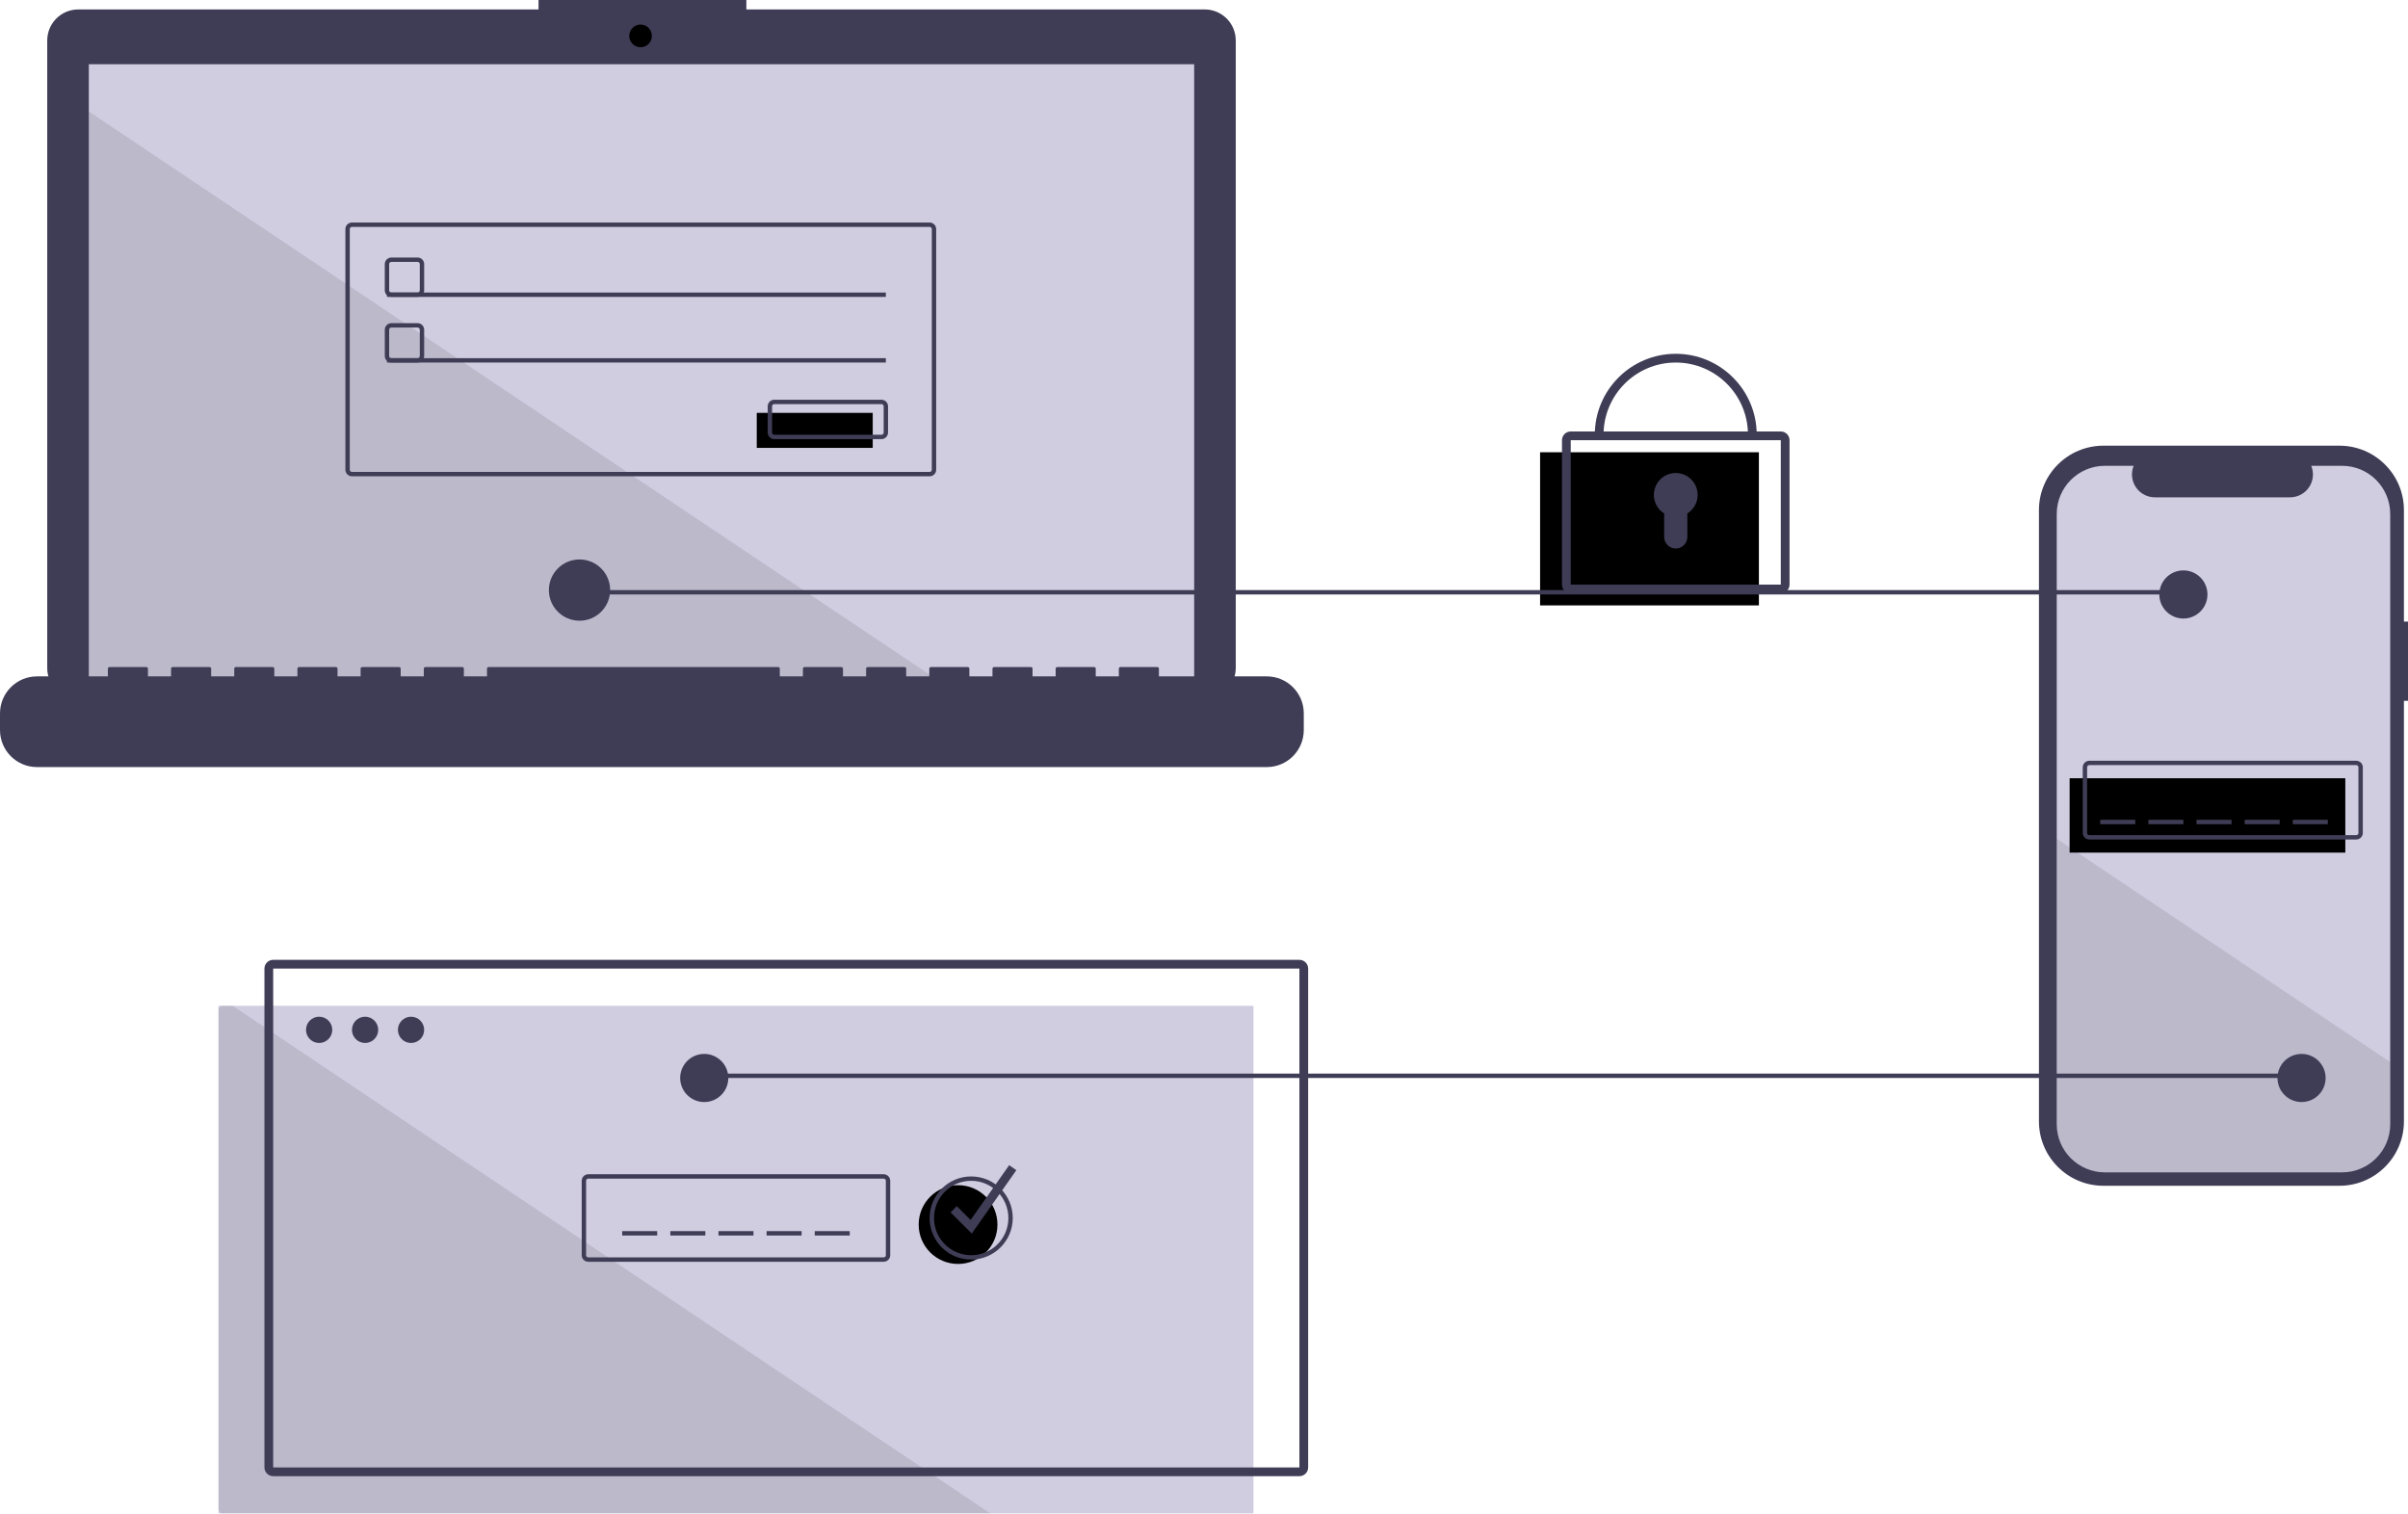
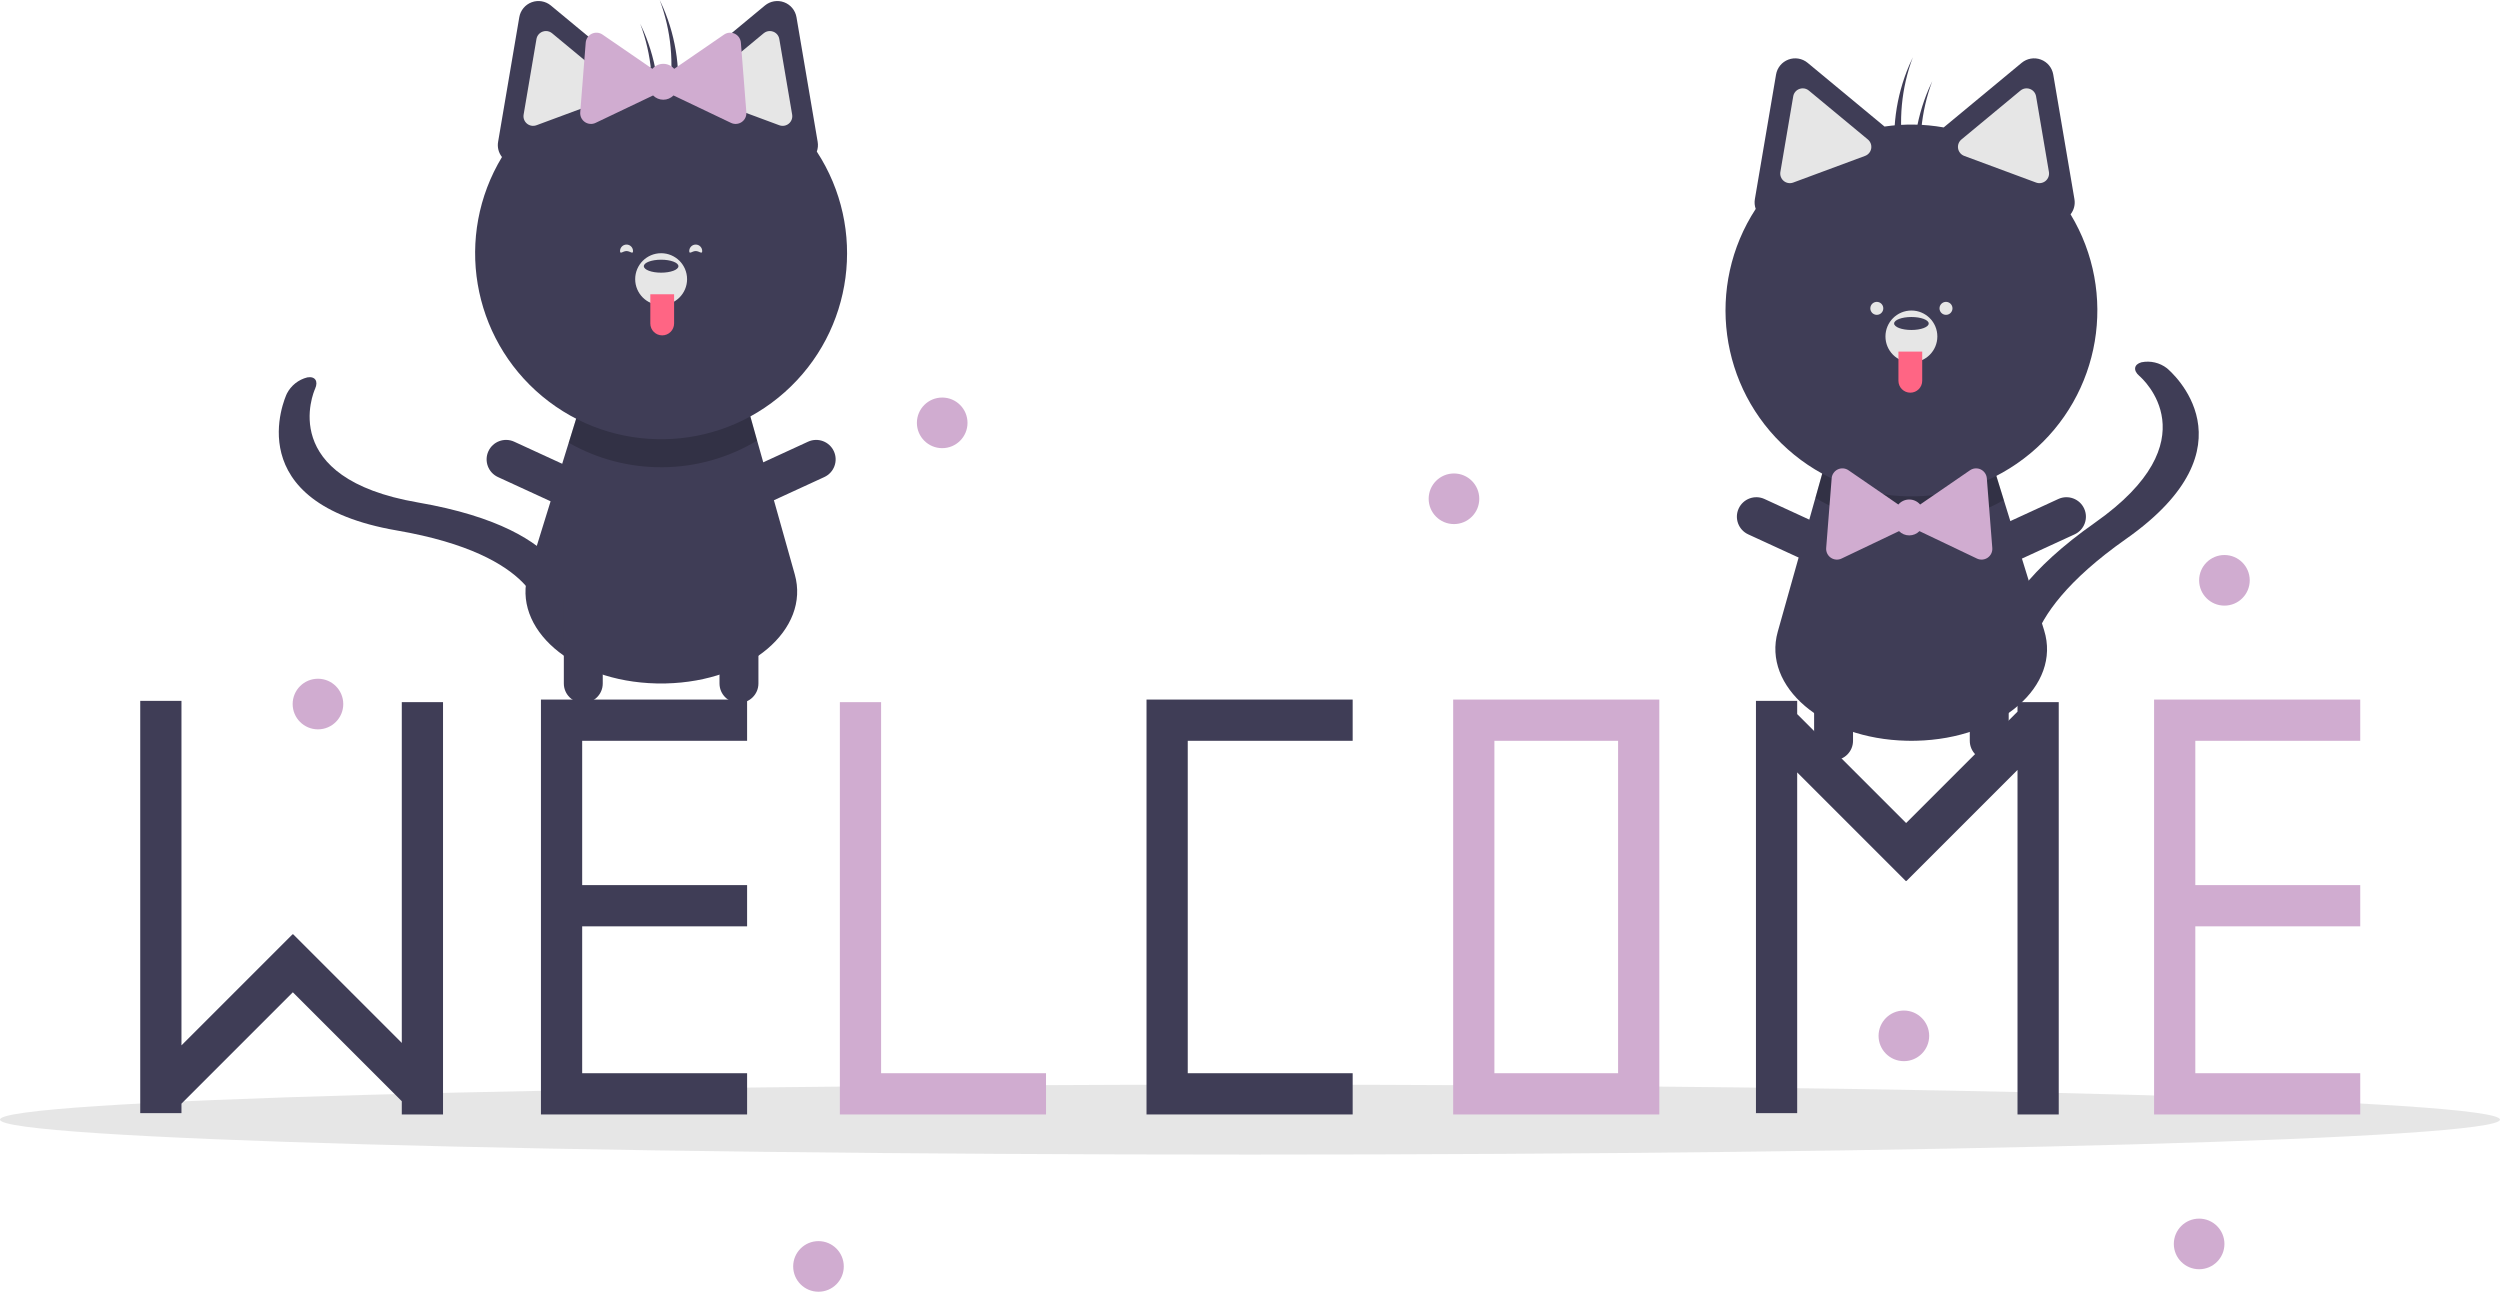
- <svg xmlns="http://www.w3.org/2000/svg" data-name="Layer 1" width="1100.501" height="691.707" viewBox="0 0 1100.501 691.707">
-   <path d="M1150.25,388.237h-1.859V337.322a29.468,29.468,0,0,0-29.469-29.469H1011.052a29.468,29.468,0,0,0-29.469,29.469V616.648a29.469,29.469,0,0,0,29.469,29.469h107.871a29.469,29.469,0,0,0,29.469-29.469V424.48h1.859Z" transform="translate(-49.74968 -104.1466)" fill="#3f3d56" />
-   <path d="M1142.121,339.053v278.92a22.011,22.011,0,0,1-22.01,22.01h-108.39a22.002,22.002,0,0,1-22-22.01v-278.92a22,22,0,0,1,22-22h13.15a10.461,10.461,0,0,0,9.68,14.4h61.8a10.44,10.44,0,0,0,9.68-14.4H1120.111A22.009,22.009,0,0,1,1142.121,339.053Z" transform="translate(-49.74968 -104.1466)" fill="#d0cde1" />
-   <rect x="945.851" y="355.707" width="126" height="34" fill="#000000" />
-   <path d="M1126.601,487.853h-122a3.003,3.003,0,0,1-3-3v-30a3.003,3.003,0,0,1,3-3h122a3.003,3.003,0,0,1,3,3v30A3.003,3.003,0,0,1,1126.601,487.853Zm-122-34a1.001,1.001,0,0,0-1,1v30a1.001,1.001,0,0,0,1,1h122a1.001,1.001,0,0,0,1-1v-30a1.001,1.001,0,0,0-1-1Z" transform="translate(-49.74968 -104.1466)" fill="#3f3d56" />
-   <rect x="959.851" y="374.707" width="16" height="2" fill="#3f3d56" />
-   <rect x="981.851" y="374.707" width="16" height="2" fill="#3f3d56" />
-   <rect x="1003.851" y="374.707" width="16" height="2" fill="#3f3d56" />
-   <rect x="1025.851" y="374.707" width="16" height="2" fill="#3f3d56" />
-   <rect x="1047.851" y="374.707" width="16" height="2" fill="#3f3d56" />
-   <path d="M1142.121,589.613v28.36a22.011,22.011,0,0,1-22.01,22.01h-108.39a22.002,22.002,0,0,1-22-22.01v-130.46Z" transform="translate(-49.74968 -104.1466)" opacity="0.1" />
-   <rect x="99.851" y="459.707" width="473" height="232" fill="#d0cde1" />
-   <path d="M502.351,795.853H151.601a2.006,2.006,0,0,1-2-2v-228a2.006,2.006,0,0,1,2-2h4.44Z" transform="translate(-49.74968 -104.1466)" opacity="0.1" />
-   <rect x="318.851" y="490.707" width="733" height="2" fill="#3f3d56" />
-   <path d="M600.343,108.464H390.853v-4.318H295.862v4.318H85.509a14.17,14.17,0,0,0-14.17,14.17V409.491a14.17,14.17,0,0,0,14.17,14.17H600.343a14.17,14.17,0,0,0,14.17-14.17V122.635A14.17,14.17,0,0,0,600.343,108.464Z" transform="translate(-49.74968 -104.1466)" fill="#3f3d56" />
-   <rect x="40.591" y="29.357" width="505.17" height="284.98" fill="#d0cde1" />
-   <circle cx="292.744" cy="16.407" r="5.181" fill="#000000" />
-   <path d="M240.601,239.853h-12a3.003,3.003,0,0,1-3-3v-12a3.003,3.003,0,0,1,3-3h12a3.003,3.003,0,0,1,3,3v12A3.003,3.003,0,0,1,240.601,239.853Zm-12-16a1.001,1.001,0,0,0-1,1v12a1.001,1.001,0,0,0,1,1h12a1.001,1.001,0,0,0,1-1v-12a1.001,1.001,0,0,0-1-1Z" transform="translate(-49.74968 -104.1466)" fill="#3f3d56" />
-   <rect x="176.851" y="133.707" width="228" height="2" fill="#3f3d56" />
-   <rect x="345.851" y="188.707" width="53" height="16" fill="#000000" />
-   <path d="M452.601,304.853h-49a3.003,3.003,0,0,1-3-3v-12a3.003,3.003,0,0,1,3-3h49a3.003,3.003,0,0,1,3,3v12A3.003,3.003,0,0,1,452.601,304.853Zm-49-16a1.001,1.001,0,0,0-1,1v12a1.001,1.001,0,0,0,1,1h49a1.001,1.001,0,0,0,1-1v-12a1.001,1.001,0,0,0-1-1Z" transform="translate(-49.74968 -104.1466)" fill="#3f3d56" />
-   <rect x="703.851" y="206.707" width="100" height="70" fill="#000000" />
-   <path d="M863.601,375.353h-96a4.004,4.004,0,0,1-4-4v-66a4.004,4.004,0,0,1,4-4h96a4.004,4.004,0,0,1,4,4v66A4.004,4.004,0,0,1,863.601,375.353Zm-96-70v66H863.604l-.003-66Z" transform="translate(-49.74968 -104.1466)" fill="#3f3d56" />
-   <path d="M852.601,302.853h-4a33,33,0,1,0-66,0h-4a37,37,0,1,1,74,0Z" transform="translate(-49.74968 -104.1466)" fill="#3f3d56" />
-   <path d="M825.601,330.353a10,10,0,1,0-15.294,8.473V349.559a5.294,5.294,0,0,0,5.294,5.294h0a5.294,5.294,0,0,0,5.294-5.294V338.826A9.983,9.983,0,0,0,825.601,330.353Z" transform="translate(-49.74968 -104.1466)" fill="#3f3d56" />
-   <rect x="284.351" y="562.707" width="16" height="2" fill="#3f3d56" />
-   <rect x="306.351" y="562.707" width="16" height="2" fill="#3f3d56" />
-   <rect x="328.351" y="562.707" width="16" height="2" fill="#3f3d56" />
-   <rect x="350.351" y="562.707" width="16" height="2" fill="#3f3d56" />
-   <rect x="372.351" y="562.707" width="16" height="2" fill="#3f3d56" />
-   <path d="M643.601,778.854H174.601a4.004,4.004,0,0,1-4-4v-228a4.004,4.004,0,0,1,4-4H643.601a4.004,4.004,0,0,1,4,4v228A4.004,4.004,0,0,1,643.601,778.854Zm-469-232v228H643.604l-.003-228Z" transform="translate(-49.74968 -104.1466)" fill="#3f3d56" />
-   <circle cx="145.851" cy="470.707" r="6" fill="#3f3d56" />
-   <circle cx="166.851" cy="470.707" r="6" fill="#3f3d56" />
-   <circle cx="187.851" cy="470.707" r="6" fill="#3f3d56" />
-   <path d="M453.601,680.853h-135a3.003,3.003,0,0,1-3-3v-34a3.003,3.003,0,0,1,3-3h135a3.003,3.003,0,0,1,3,3v34A3.003,3.003,0,0,1,453.601,680.853Zm-135-38a1.001,1.001,0,0,0-1,1v34a1.001,1.001,0,0,0,1,1h135a1.001,1.001,0,0,0,1-1v-34a1.001,1.001,0,0,0-1-1Z" transform="translate(-49.74968 -104.1466)" fill="#3f3d56" />
-   <circle cx="437.851" cy="559.707" r="18" fill="#000000" />
-   <path d="M493.601,679.853a19,19,0,1,1,19-19A19.022,19.022,0,0,1,493.601,679.853Zm0-36a17,17,0,1,0,17,17A17.019,17.019,0,0,0,493.601,643.853Z" transform="translate(-49.74968 -104.1466)" fill="#3f3d56" />
-   <polygon points="444.118 563.803 434.437 554.121 437.265 551.293 443.584 557.611 461.216 532.555 464.487 534.858 444.118 563.803" fill="#3f3d56" />
-   <polygon points="433.761 314.337 40.591 314.337 40.591 50.947 433.761 314.337" opacity="0.1" />
-   <path d="M628.697,413.298H579.395v-3.552a.704.704,0,0,0-.704-.704H561.787a.704.704,0,0,0-.704.704v3.552H550.518v-3.552a.704.704,0,0,0-.704-.704H532.91a.704.704,0,0,0-.704.704v3.552H521.641v-3.552a.704.704,0,0,0-.704-.704H504.033a.704.704,0,0,0-.704.704v3.552H492.764v-3.552a.704.704,0,0,0-.704-.704H475.157a.704.704,0,0,0-.704.704v3.552H463.887v-3.552a.704.704,0,0,0-.704-.704H446.28a.704.704,0,0,0-.704.704v3.552H435.01v-3.552a.704.704,0,0,0-.704-.704H417.403a.704.704,0,0,0-.704.704v3.552H406.134v-3.552a.704.704,0,0,0-.704-.704H273.018a.704.704,0,0,0-.704.704v3.552H261.749v-3.552a.704.704,0,0,0-.704-.704H244.141a.704.704,0,0,0-.704.704v3.552H232.872v-3.552a.704.704,0,0,0-.704-.704H215.264a.704.704,0,0,0-.704.704v3.552H203.995v-3.552a.704.704,0,0,0-.704-.704H186.387a.704.704,0,0,0-.704.704v3.552H175.118v-3.552a.704.704,0,0,0-.704-.704H157.51a.704.704,0,0,0-.704.704v3.552H146.241v-3.552a.704.704,0,0,0-.704-.704H128.633a.704.704,0,0,0-.704.704v3.552H117.364v-3.552a.704.704,0,0,0-.704-.704H99.756a.704.704,0,0,0-.704.704v3.552H66.653A16.904,16.904,0,0,0,49.75,430.202v7.643a16.904,16.904,0,0,0,16.904,16.904H628.697A16.904,16.904,0,0,0,645.601,437.845V430.202A16.904,16.904,0,0,0,628.697,413.298Z" transform="translate(-49.74968 -104.1466)" fill="#3f3d56" />
-   <path d="M474.601,321.853h-264a3.003,3.003,0,0,1-3-3v-110a3.003,3.003,0,0,1,3-3h264a3.003,3.003,0,0,1,3,3v110A3.003,3.003,0,0,1,474.601,321.853Zm-264-114a1.001,1.001,0,0,0-1,1v110a1.001,1.001,0,0,0,1,1h264a1.001,1.001,0,0,0,1-1v-110a1.001,1.001,0,0,0-1-1Z" transform="translate(-49.74968 -104.1466)" fill="#3f3d56" />
-   <path d="M240.601,269.853h-12a3.003,3.003,0,0,1-3-3v-12a3.003,3.003,0,0,1,3-3h12a3.003,3.003,0,0,1,3,3v12A3.003,3.003,0,0,1,240.601,269.853Zm-12-16a1.001,1.001,0,0,0-1,1v12a1.001,1.001,0,0,0,1,1h12a1.001,1.001,0,0,0,1-1v-12a1.001,1.001,0,0,0-1-1Z" transform="translate(-49.74968 -104.1466)" fill="#3f3d56" />
-   <rect x="176.851" y="163.707" width="228" height="2" fill="#3f3d56" />
-   <rect x="264.851" y="269.707" width="733" height="2" fill="#3f3d56" />
-   <circle cx="264.851" cy="269.707" r="14" fill="#3f3d56" />
-   <circle cx="997.851" cy="271.707" r="11" fill="#3f3d56" />
-   <circle cx="1051.851" cy="492.707" r="11" fill="#3f3d56" />
-   <circle cx="321.851" cy="492.707" r="11" fill="#3f3d56" />
+ <svg xmlns="http://www.w3.org/2000/svg" data-name="Layer 1" width="889.076" height="459.38" viewBox="0 0 889.076 459.38">
+   <ellipse cx="444.538" cy="398.169" rx="444.538" ry="12.435" fill="#e6e6e6" />
+   <path d="M836.907,483.742c-.561.008-1.123.015-1.692.015s-1.13-.008-1.692-.015c-29.757-.677-51.326-19.269-45.836-38.777l13.387-47.589,3.383-12.041,59.976,1.023,3.645,11.78,14.348,46.366C888.502,464.119,866.934,483.065,836.907,483.742Z" transform="translate(-155.4622 -220.3102)" fill="#3f3d56" />
+   <path d="M868.079,398.137a66.201,66.201,0,0,1-67.004-.761l3.383-12.041,59.976,1.023Z" transform="translate(-155.4622 -220.3102)" opacity="0.2" />
+   <path d="M865.548,446.544c2.591-9.656,11.106-23.585,34.987-40.38,41.648-29.294,16.803-51.259,15.727-52.18-2.258-1.93-1.925-4.098.775-4.839a11.224,11.224,0,0,1,9.034,2.103c1.348,1.115,32.459,27.683-14.537,60.734-42.295,29.75-33.302,49.169-33.199,49.355,1.133,2.077-.684,3.739-4.063,3.716s-7.039-1.723-8.176-3.797C865.856,460.818,863.135,455.533,865.548,446.544Z" transform="translate(-155.4622 -220.3102)" fill="#3f3d56" />
+   <path d="M807.534,490.677a6.92,6.92,0,0,1-6.92-6.92V453.769a6.92,6.92,0,0,1,13.841,0v29.988A6.92,6.92,0,0,1,807.534,490.677Z" transform="translate(-155.4622 -220.3102)" fill="#3f3d56" />
+   <path d="M813.602,419.484a6.92,6.92,0,0,1-9.179,3.394l-27.243-12.534a6.92,6.92,0,0,1,5.785-12.574l27.243,12.534A6.92,6.92,0,0,1,813.602,419.484Z" transform="translate(-155.4622 -220.3102)" fill="#3f3d56" />
+   <path d="M856.829,419.484a6.92,6.92,0,0,0,9.179,3.394l27.243-12.534a6.92,6.92,0,0,0-5.785-12.574l-27.243,12.534A6.92,6.92,0,0,0,856.829,419.484Z" transform="translate(-155.4622 -220.3102)" fill="#3f3d56" />
+   <path d="M862.897,490.677a6.92,6.92,0,0,0,6.92-6.92V453.769a6.92,6.92,0,1,0-13.841,0v29.988A6.92,6.92,0,0,0,862.897,490.677Z" transform="translate(-155.4622 -220.3102)" fill="#3f3d56" />
+   <path d="M891.818,296.535a6.806,6.806,0,0,0,1.373-5.408l-3.766-22.157-3.766-22.157a6.913,6.913,0,0,0-11.226-4.164L857.127,256.988l-10.426,8.64a65.694,65.694,0,0,0-21.047-.317l-10.043-8.322-17.305-14.34a6.913,6.913,0,0,0-11.226,4.164l-3.766,22.157-3.766,22.157a6.844,6.844,0,0,0,.301,3.474,66.118,66.118,0,1,0,111.969,1.935Z" transform="translate(-155.4622 -220.3102)" fill="#3f3d56" />
+   <path d="M796.572,251.728a3.447,3.447,0,0,0-1.202.218,3.388,3.388,0,0,0-2.184,2.635L788.618,281.451a3.423,3.423,0,0,0,4.565,3.782l25.553-9.479a3.422,3.422,0,0,0,.993-5.844l-0-.001-20.985-17.39A3.392,3.392,0,0,0,796.572,251.728Z" transform="translate(-155.4622 -220.3102)" fill="#e6e6e6" />
+   <path d="M876.167,251.728a3.392,3.392,0,0,0-2.172.792l-20.986,17.391a3.422,3.422,0,0,0,.993,5.844l25.553,9.479a3.423,3.423,0,0,0,4.565-3.782l-4.567-26.87a3.388,3.388,0,0,0-2.184-2.635A3.447,3.447,0,0,0,876.167,251.728Z" transform="translate(-155.4622 -220.3102)" fill="#e6e6e6" />
+   <circle cx="679.753" cy="119.658" r="9.227" fill="#e6e6e6" />
+   <ellipse cx="679.753" cy="115.044" rx="6.151" ry="2.307" fill="#3f3d56" />
+   <path d="M675.14,125.04H683.598a0,0,0,0,1,0,0v10.38a4.229,4.229,0,0,1-4.229,4.229h0a4.229,4.229,0,0,1-4.229-4.229V125.04a0,0,0,0,1,0,0Z" fill="#ff6584" />
+   <path d="M835.729,240.69c-.444.92-.874,1.849-1.279,2.798a65.818,65.818,0,0,0-4.651,35.344c.866-1.256,1.776-2.565,2.701-3.888A65.775,65.775,0,0,1,835.729,240.69Z" transform="translate(-155.4622 -220.3102)" fill="#3f3d56" />
+   <path d="M842.649,249.148c-.444.92-.874,1.849-1.279,2.798A65.818,65.818,0,0,0,836.719,287.29c.866-1.256,1.776-2.565,2.701-3.888A65.775,65.775,0,0,1,842.649,249.148Z" transform="translate(-155.4622 -220.3102)" fill="#3f3d56" />
+   <path d="M863.985,415.199l-.975-12.398-.975-12.398a3.825,3.825,0,0,0-5.98-2.853l-10.25,7.043-7.485,5.143a5.095,5.095,0,0,0-7.749,0l-7.485-5.143L812.838,387.55a3.825,3.825,0,0,0-5.98,2.853l-.975,12.398-.975,12.398a3.825,3.825,0,0,0,5.461,3.752l11.224-5.355,9.223-4.4a5.101,5.101,0,0,0,7.262,0l9.223,4.4,11.224,5.355A3.825,3.825,0,0,0,863.985,415.199Z" transform="translate(-155.4622 -220.3102)" fill="#d0acd0" />
+   <circle cx="667.451" cy="109.662" r="2.307" fill="#e6e6e6" />
+   <circle cx="692.056" cy="109.662" r="2.307" fill="#e6e6e6" />
+   <path d="M388.888,463.362c.561.008,1.123.015,1.692.015s1.13-.008,1.692-.015c29.757-.677,51.326-19.269,45.836-38.777l-13.387-47.589L421.336,364.955l-59.976,1.023-3.645,11.78-14.348,46.366C337.293,443.739,358.861,462.685,388.888,463.362Z" transform="translate(-155.4622 -220.3102)" fill="#3f3d56" />
+   <path d="M357.715,377.758a66.201,66.201,0,0,0,67.004-.761L421.336,364.955l-59.976,1.023Z" transform="translate(-155.4622 -220.3102)" opacity="0.2" />
+   <path d="M352.962,420.524c-6.473-7.619-20.13-16.565-48.9-21.526-50.177-8.656-37.121-39.139-36.542-40.432,1.215-2.711-.014-4.527-2.771-4.041a11.224,11.224,0,0,0-7.266,5.766c-.741,1.585-17.492,38.91,39.127,48.673,50.957,8.79,51.139,30.19,51.125,30.403-.136,2.362,2.218,3.087,5.263,1.62s5.625-4.569,5.765-6.931C358.791,433.557,358.99,427.616,352.962,420.524Z" transform="translate(-155.4622 -220.3102)" fill="#3f3d56" />
+   <path d="M418.261,470.298a6.92,6.92,0,0,0,6.92-6.92V433.389a6.92,6.92,0,0,0-13.841,0v29.988A6.92,6.92,0,0,0,418.261,470.298Z" transform="translate(-155.4622 -220.3102)" fill="#3f3d56" />
+   <path d="M412.193,399.105a6.92,6.92,0,0,0,9.179,3.394l27.243-12.534a6.92,6.92,0,1,0-5.785-12.574l-27.243,12.534A6.92,6.92,0,0,0,412.193,399.105Z" transform="translate(-155.4622 -220.3102)" fill="#3f3d56" />
+   <path d="M368.966,399.105a6.92,6.92,0,0,1-9.179,3.394l-27.243-12.534a6.92,6.92,0,1,1,5.785-12.574l27.243,12.534A6.92,6.92,0,0,1,368.966,399.105Z" transform="translate(-155.4622 -220.3102)" fill="#3f3d56" />
+   <path d="M362.898,470.298a6.92,6.92,0,0,1-6.92-6.92V433.389a6.92,6.92,0,0,1,13.841,0v29.988A6.92,6.92,0,0,1,362.898,470.298Z" transform="translate(-155.4622 -220.3102)" fill="#3f3d56" />
+   <path d="M445.947,274.221a6.844,6.844,0,0,0,.301-3.474l-3.766-22.157-3.766-22.157a6.913,6.913,0,0,0-11.226-4.164l-17.305,14.34L400.141,244.931a65.694,65.694,0,0,0-21.047.317l-10.426-8.64-17.305-14.34a6.913,6.913,0,0,0-11.226,4.164L336.37,248.59l-3.766,22.157a6.806,6.806,0,0,0,1.373,5.408,66.137,66.137,0,1,0,111.969-1.935Z" transform="translate(-155.4622 -220.3102)" fill="#3f3d56" />
+   <path d="M427.051,232.14,406.066,249.53l-0.0.001a3.422,3.422,0,0,0,.993,5.844l25.553,9.479a3.423,3.423,0,0,0,4.565-3.782l-4.567-26.87a3.388,3.388,0,0,0-2.184-2.635,3.447,3.447,0,0,0-1.202-.218A3.392,3.392,0,0,0,427.051,232.14Z" transform="translate(-155.4622 -220.3102)" fill="#e6e6e6" />
+   <path d="M348.427,231.566a3.388,3.388,0,0,0-2.184,2.635l-4.567,26.87a3.423,3.423,0,0,0,4.565,3.782l25.553-9.479a3.422,3.422,0,0,0,.993-5.844l-20.986-17.391a3.392,3.392,0,0,0-2.172-.792A3.447,3.447,0,0,0,348.427,231.566Z" transform="translate(-155.4622 -220.3102)" fill="#e6e6e6" />
+   <circle cx="235.117" cy="99.278" r="9.227" fill="#e6e6e6" />
+   <ellipse cx="235.117" cy="94.665" rx="6.151" ry="2.307" fill="#3f3d56" />
+   <path d="M390.964,324.971h0A4.229,4.229,0,0,1,395.193,329.2v10.38a0,0,0,0,1,0,0h-8.458a0,0,0,0,1,0,0V329.2A4.229,4.229,0,0,1,390.964,324.971Z" transform="translate(626.4652 444.2411) rotate(-180)" fill="#ff6584" />
+   <path d="M390.066,220.31c.444.92.874,1.849,1.279,2.798a65.818,65.818,0,0,1,4.651,35.344c-.866-1.256-1.776-2.565-2.701-3.888A65.775,65.775,0,0,0,390.066,220.31Z" transform="translate(-155.4622 -220.3102)" fill="#3f3d56" />
+   <path d="M383.146,228.768c.444.92.874,1.849,1.279,2.798a65.818,65.818,0,0,1,4.651,35.344c-.866-1.256-1.776-2.565-2.701-3.888A65.775,65.775,0,0,0,383.146,228.768Z" transform="translate(-155.4622 -220.3102)" fill="#3f3d56" />
+   <path d="M361.81,260.258l.975-12.398.975-12.398a3.825,3.825,0,0,1,5.98-2.853l10.25,7.043,7.485,5.143a5.095,5.095,0,0,1,7.749,0l7.485-5.143,10.25-7.043a3.825,3.825,0,0,1,5.98,2.853l.975,12.398.975,12.398a3.825,3.825,0,0,1-5.461,3.752L404.202,258.655l-9.223-4.4a5.101,5.101,0,0,1-7.262,0l-9.223,4.4L367.27,264.01A3.825,3.825,0,0,1,361.81,260.258Z" transform="translate(-155.4622 -220.3102)" fill="#d0acd0" />
+   <path d="M400.575,309.592c0,1.274,1.033,0,2.307,0s2.307,1.274,2.307,0a2.307,2.307,0,0,0-4.614,0Z" transform="translate(-155.4622 -220.3102)" fill="#e6e6e6" />
+   <path d="M380.583,309.592c0,1.274-1.033,0-2.307,0s-2.307,1.274-2.307,0a2.307,2.307,0,0,1,4.614,0Z" transform="translate(-155.4622 -220.3102)" fill="#e6e6e6" />
+   <polygon points="481.05 263.451 481.05 248.788 407.736 248.788 407.736 249.705 407.736 263.451 407.736 381.67 407.736 396.333 422.399 396.333 481.05 396.333 481.05 381.67 422.399 381.67 422.399 263.451 481.05 263.451" fill="#3f3d56" />
+   <path d="M672.253,469.099V616.643h73.314V469.099Zm58.651,132.882h-43.988V483.761h43.988Z" transform="translate(-155.4622 -220.3102)" fill="#d0acd0" />
+   <polygon points="313.344 381.67 313.344 249.705 298.681 249.705 298.681 381.67 298.681 396.333 313.344 396.333 371.995 396.333 371.995 381.67 313.344 381.67" fill="#d0acd0" />
+   <polygon points="265.69 263.451 265.69 248.788 192.376 248.788 192.376 249.705 192.376 263.451 192.376 314.771 192.376 329.434 192.376 381.67 192.376 396.333 207.039 396.333 265.69 396.333 265.69 381.67 207.039 381.67 207.039 329.434 265.69 329.434 265.69 314.771 207.039 314.771 207.039 263.451 265.69 263.451" fill="#3f3d56" />
+   <polygon points="839.372 263.451 839.372 248.788 766.058 248.788 766.058 249.705 766.058 263.451 766.058 314.771 766.058 329.434 766.058 381.67 766.058 396.333 780.721 396.333 839.372 396.333 839.372 381.67 780.721 381.67 780.721 329.434 839.372 329.434 839.372 314.771 780.721 314.771 780.721 263.451 839.372 263.451" fill="#d0acd0" />
+   <polygon points="142.889 249.705 142.889 370.89 104.228 332.23 104.14 332.319 104.058 332.237 64.535 371.76 64.535 249.247 49.872 249.247 49.872 395.875 64.535 395.875 64.535 392.496 104.147 352.884 142.889 391.627 142.889 396.333 157.552 396.333 157.552 249.705 142.889 249.705" fill="#3f3d56" />
+   <polygon points="717.488 249.705 717.488 253.083 677.876 292.695 639.133 253.953 639.133 249.247 624.47 249.247 624.47 395.875 639.133 395.875 639.133 274.689 677.794 313.35 677.883 313.261 677.964 313.342 717.488 273.819 717.488 396.333 732.15 396.333 732.15 249.705 717.488 249.705" fill="#3f3d56" />
+   <circle cx="335.076" cy="150.38" r="9" fill="#d0acd0" />
+   <circle cx="113.076" cy="250.38" r="9" fill="#d0acd0" />
+   <circle cx="291.076" cy="450.38" r="9" fill="#d0acd0" />
+   <circle cx="517.076" cy="177.38" r="9" fill="#d0acd0" />
+   <circle cx="782.076" cy="442.38" r="9" fill="#d0acd0" />
+   <circle cx="791.076" cy="206.38" r="9" fill="#d0acd0" />
+   <circle cx="677.076" cy="368.38" r="9" fill="#d0acd0" />
</svg>
